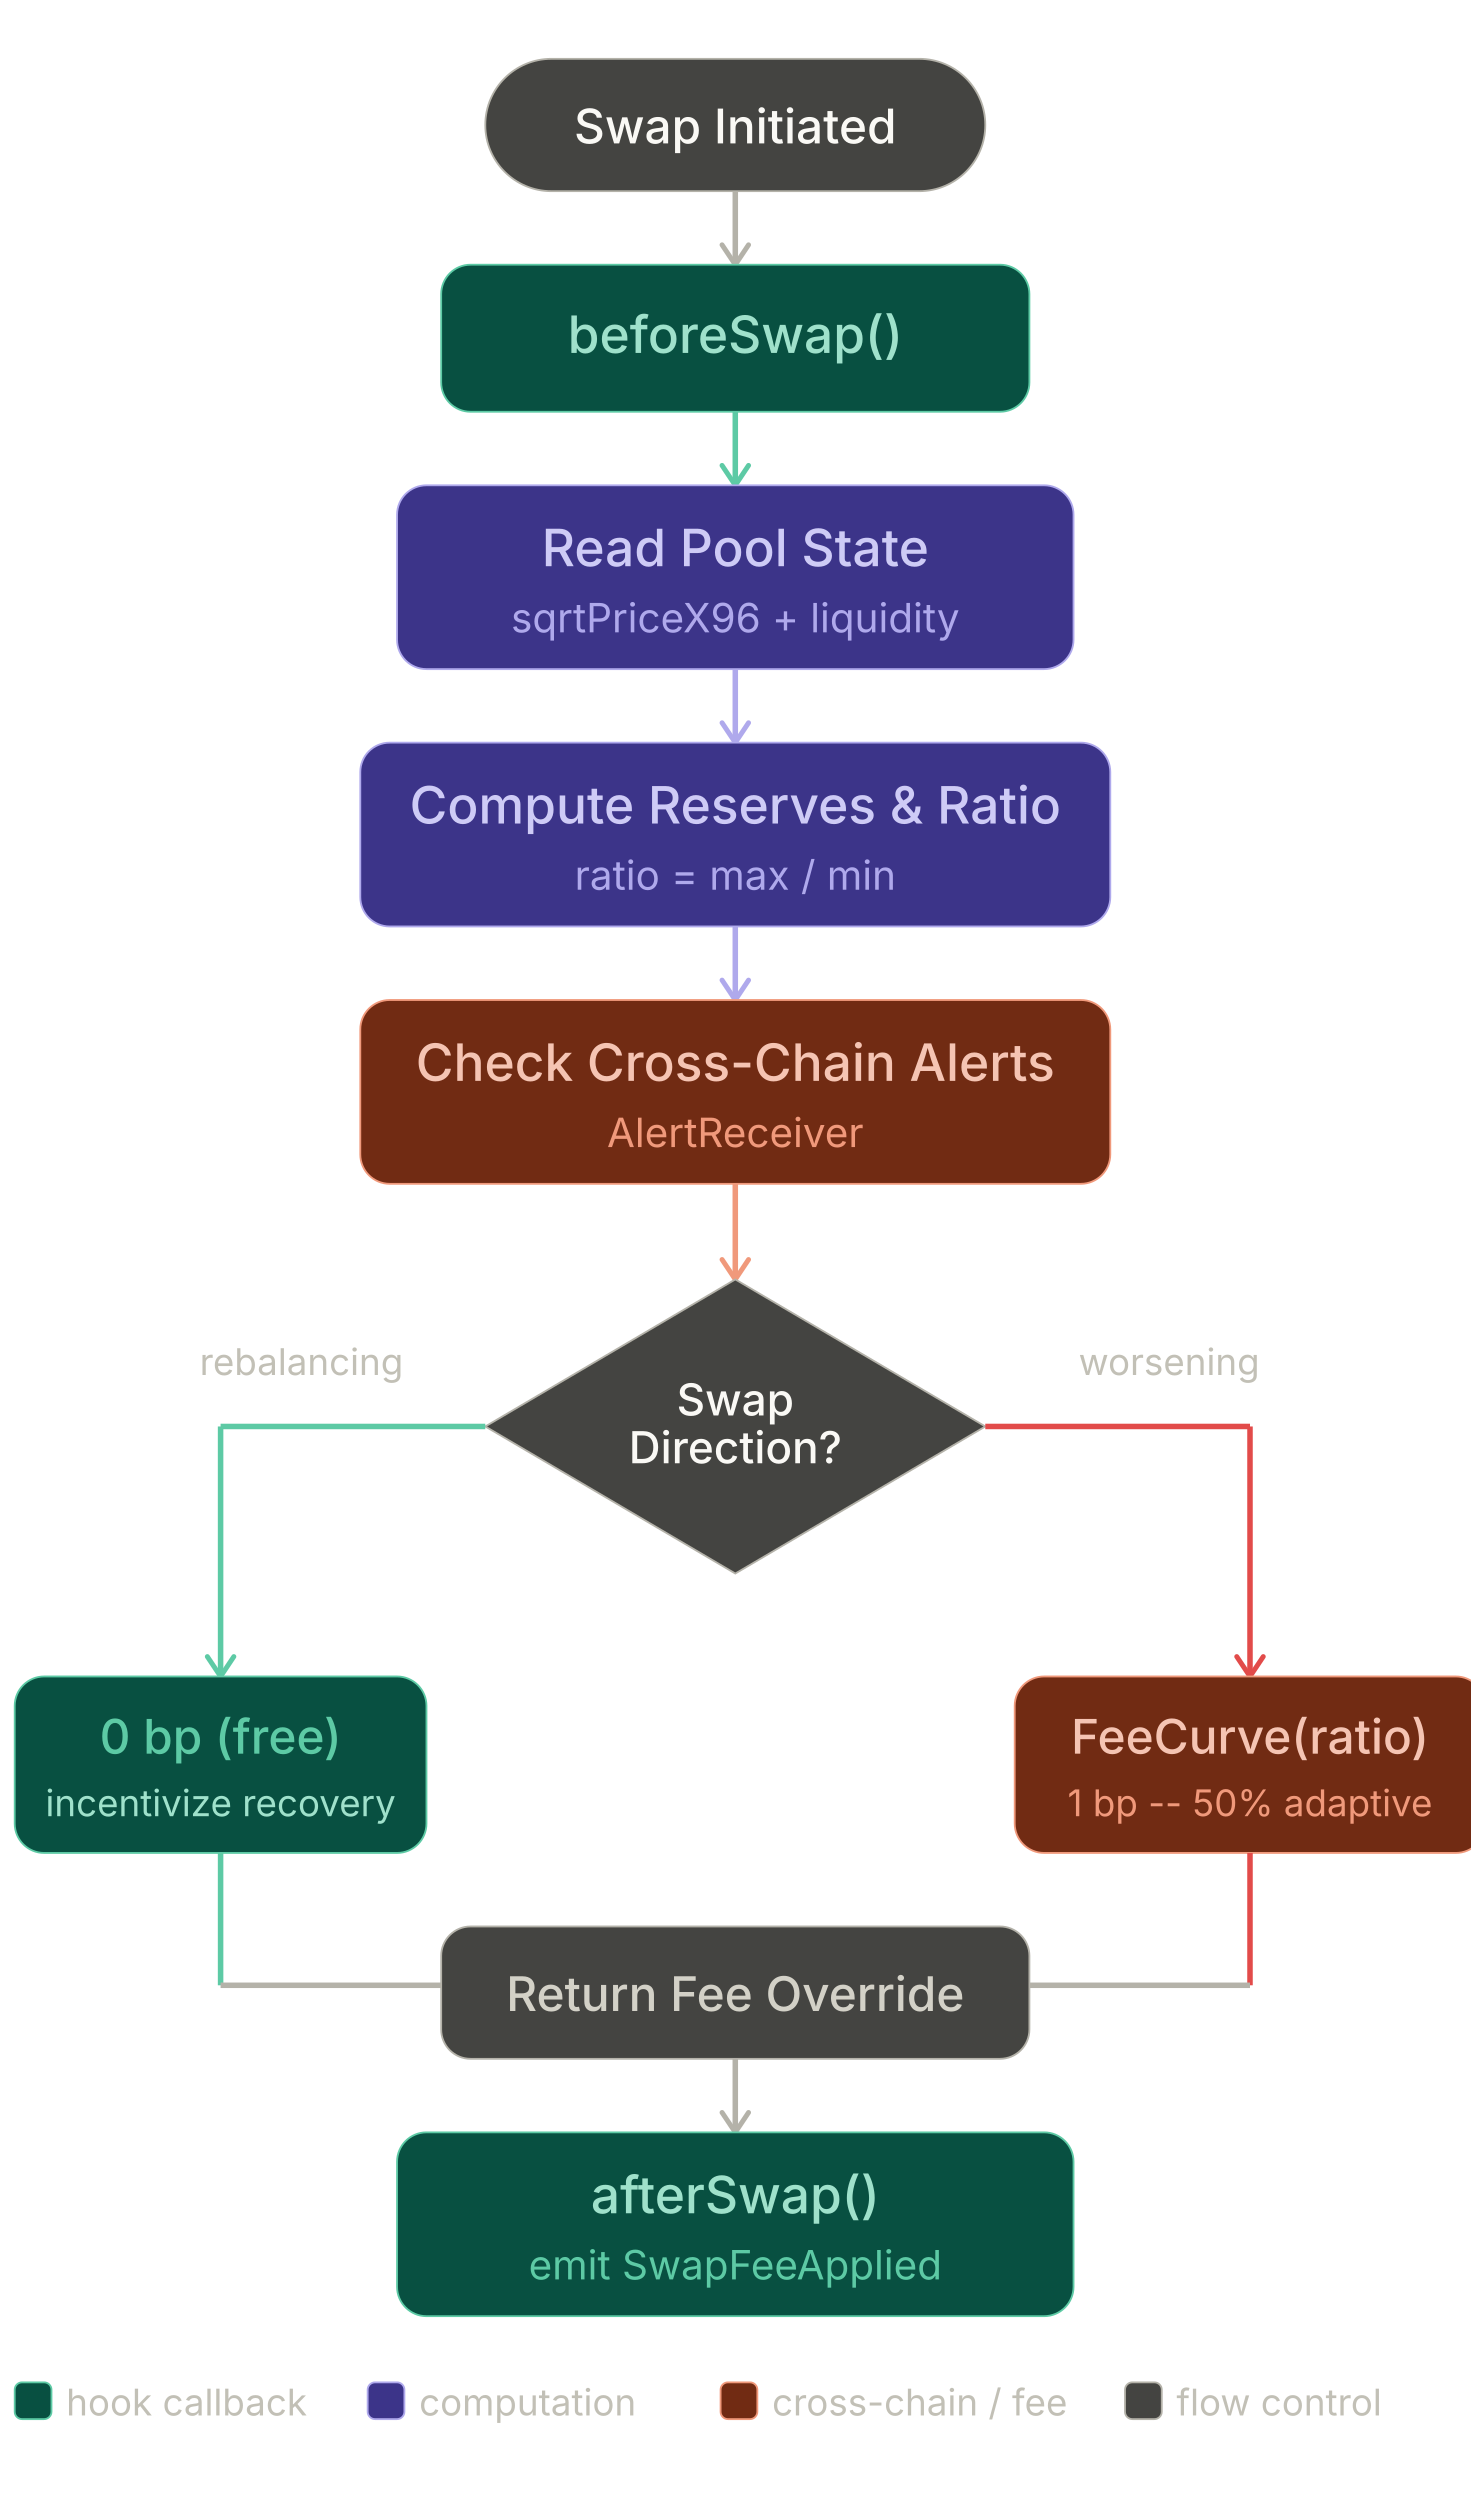
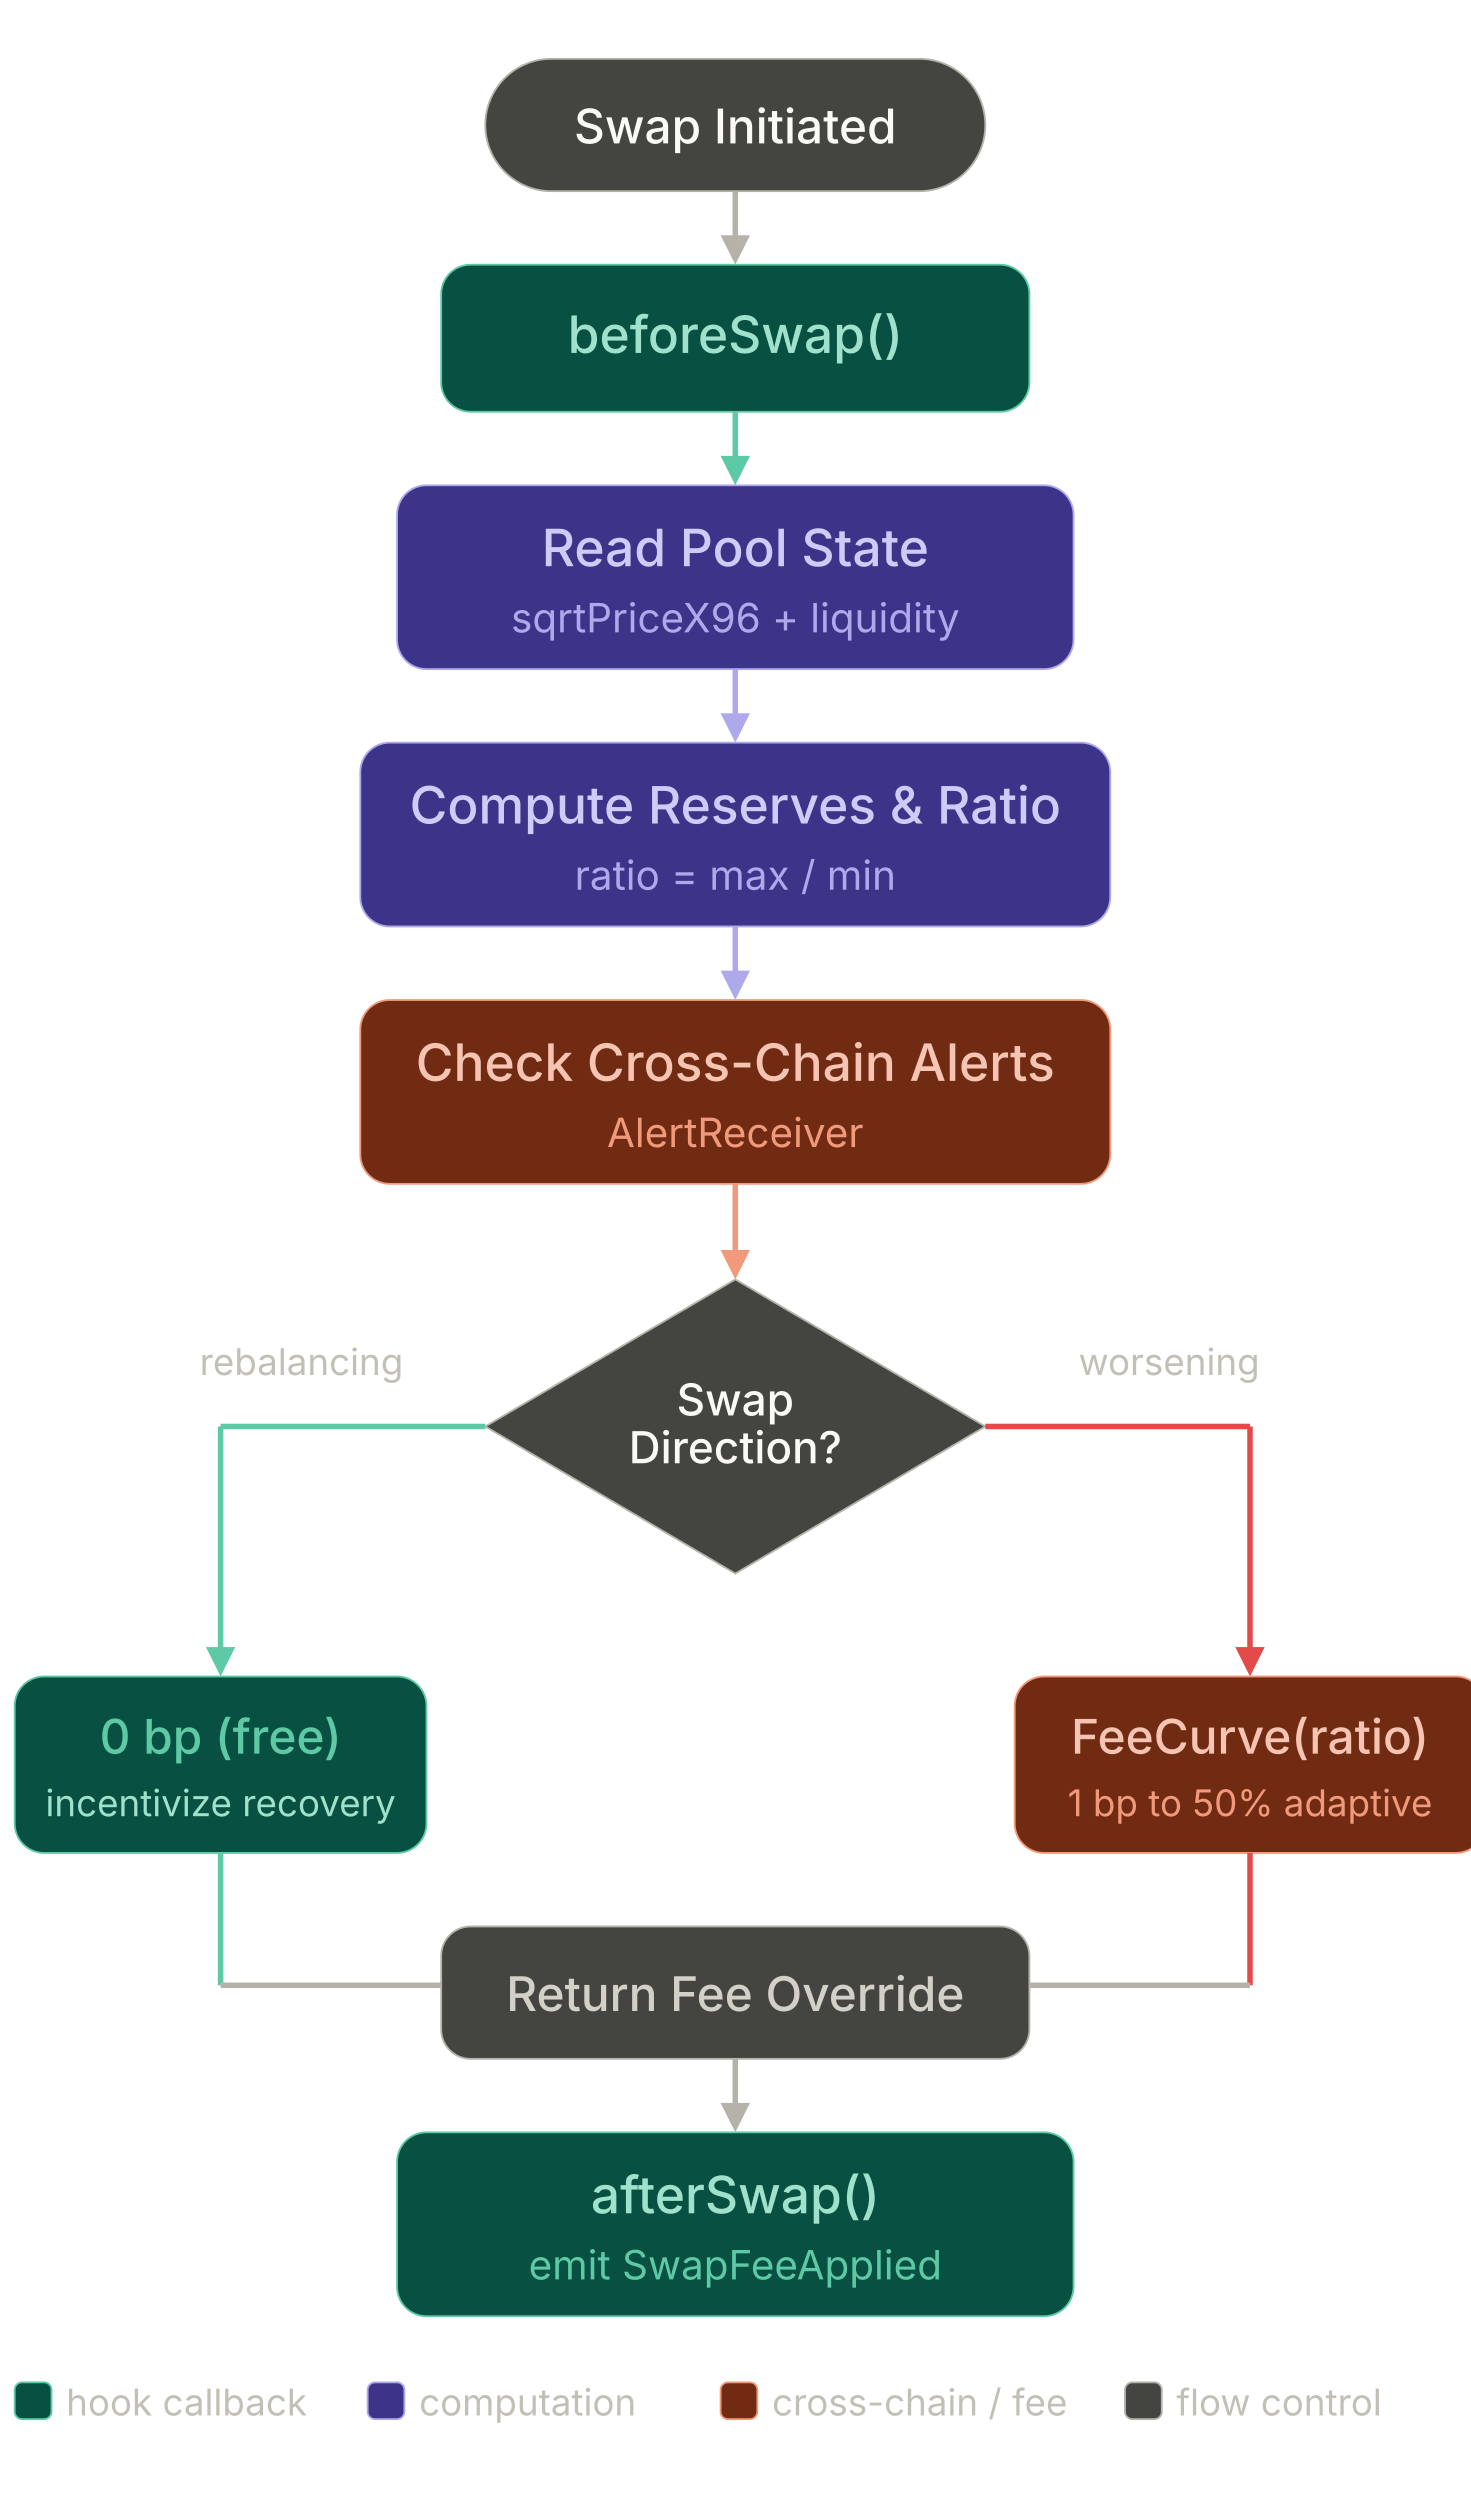
<svg xmlns="http://www.w3.org/2000/svg" width="100%" viewBox="0 0 400 680">
-   <defs>
-     <marker id="arrow-green" viewBox="0 0 10 10" refX="8" refY="5" markerWidth="6" markerHeight="6" orient="auto-start-reverse">
-       <path d="M2 1L8 5L2 9" fill="none" stroke="rgb(93,202,165)" stroke-width="1.5" stroke-linecap="round" stroke-linejoin="round" />
-     </marker>
-     <marker id="arrow-purple" viewBox="0 0 10 10" refX="8" refY="5" markerWidth="6" markerHeight="6" orient="auto-start-reverse">
-       <path d="M2 1L8 5L2 9" fill="none" stroke="rgb(175,169,236)" stroke-width="1.5" stroke-linecap="round" stroke-linejoin="round" />
-     </marker>
-     <marker id="arrow-orange" viewBox="0 0 10 10" refX="8" refY="5" markerWidth="6" markerHeight="6" orient="auto-start-reverse">
-       <path d="M2 1L8 5L2 9" fill="none" stroke="rgb(240,153,123)" stroke-width="1.5" stroke-linecap="round" stroke-linejoin="round" />
-     </marker>
-     <marker id="arrow-gray" viewBox="0 0 10 10" refX="8" refY="5" markerWidth="6" markerHeight="6" orient="auto-start-reverse">
-       <path d="M2 1L8 5L2 9" fill="none" stroke="rgb(180,178,169)" stroke-width="1.5" stroke-linecap="round" stroke-linejoin="round" />
-     </marker>
-     <marker id="arrow-safe" viewBox="0 0 10 10" refX="8" refY="5" markerWidth="6" markerHeight="6" orient="auto-start-reverse">
-       <path d="M2 1L8 5L2 9" fill="none" stroke="rgb(93,202,165)" stroke-width="1.5" stroke-linecap="round" stroke-linejoin="round" />
-     </marker>
-     <marker id="arrow-danger" viewBox="0 0 10 10" refX="8" refY="5" markerWidth="6" markerHeight="6" orient="auto-start-reverse">
-       <path d="M2 1L8 5L2 9" fill="none" stroke="rgb(226,75,74)" stroke-width="1.5" stroke-linecap="round" stroke-linejoin="round" />
-     </marker>
-   </defs>
-   <style>
-   text { font-family: "Anthropic Sans", -apple-system, "system-ui", "Segoe UI", sans-serif; }
- </style>
  <rect x="132" y="16" width="136" height="36" rx="18" fill="rgb(68,68,65)" stroke="rgb(180,178,169)" stroke-width="0.5" />
-   <text x="200" y="39" text-anchor="middle" fill="rgb(250,249,245)" font-size="13" font-weight="500">Swap Initiated</text>
-   <line x1="200" y1="52" x2="200" y2="72" stroke="rgb(180,178,169)" stroke-width="1.5" marker-end="url(#arrow-gray)" />
+   <text x="200" y="39" text-anchor="middle" fill="rgb(250,249,245)" font-family="'Anthropic Sans',-apple-system,system-ui,'Segoe UI',sans-serif" font-size="13" font-weight="500">Swap Initiated</text>
+   <line x1="200" y1="52" x2="200" y2="66" stroke="rgb(180,178,169)" stroke-width="1.5" />
+   <polygon points="200,72 196,64 204,64" fill="rgb(180,178,169)" />
  <rect x="120" y="72" width="160" height="40" rx="8" fill="rgb(8,80,65)" stroke="rgb(93,202,165)" stroke-width="0.5" />
-   <text x="200" y="96" text-anchor="middle" fill="rgb(159,225,203)" font-size="14" font-weight="500">beforeSwap()</text>
-   <line x1="200" y1="112" x2="200" y2="132" stroke="rgb(93,202,165)" stroke-width="1.5" marker-end="url(#arrow-green)" />
+   <text x="200" y="96" text-anchor="middle" fill="rgb(159,225,203)" font-family="'Anthropic Sans',-apple-system,system-ui,'Segoe UI',sans-serif" font-size="14" font-weight="500">beforeSwap()</text>
+   <line x1="200" y1="112" x2="200" y2="126" stroke="rgb(93,202,165)" stroke-width="1.5" />
+   <polygon points="200,132 196,124 204,124" fill="rgb(93,202,165)" />
  <rect x="108" y="132" width="184" height="50" rx="8" fill="rgb(60,52,137)" stroke="rgb(175,169,236)" stroke-width="0.5" />
-   <text x="200" y="154" text-anchor="middle" fill="rgb(206,203,246)" font-size="14" font-weight="500">Read Pool State</text>
-   <text x="200" y="172" text-anchor="middle" fill="rgb(175,169,236)" font-size="11" font-weight="400">sqrtPriceX96 + liquidity</text>
-   <line x1="200" y1="182" x2="200" y2="202" stroke="rgb(175,169,236)" stroke-width="1.5" marker-end="url(#arrow-purple)" />
+   <text x="200" y="154" text-anchor="middle" fill="rgb(206,203,246)" font-family="'Anthropic Sans',-apple-system,system-ui,'Segoe UI',sans-serif" font-size="14" font-weight="500">Read Pool State</text>
+   <text x="200" y="172" text-anchor="middle" fill="rgb(175,169,236)" font-family="'Anthropic Sans',-apple-system,system-ui,'Segoe UI',sans-serif" font-size="11" font-weight="400">sqrtPriceX96 + liquidity</text>
+   <line x1="200" y1="182" x2="200" y2="196" stroke="rgb(175,169,236)" stroke-width="1.5" />
+   <polygon points="200,202 196,194 204,194" fill="rgb(175,169,236)" />
  <rect x="98" y="202" width="204" height="50" rx="8" fill="rgb(60,52,137)" stroke="rgb(175,169,236)" stroke-width="0.5" />
-   <text x="200" y="224" text-anchor="middle" fill="rgb(206,203,246)" font-size="14" font-weight="500">Compute Reserves &amp; Ratio</text>
-   <text x="200" y="242" text-anchor="middle" fill="rgb(175,169,236)" font-size="11" font-weight="400">ratio = max / min</text>
-   <line x1="200" y1="252" x2="200" y2="272" stroke="rgb(175,169,236)" stroke-width="1.5" marker-end="url(#arrow-purple)" />
+   <text x="200" y="224" text-anchor="middle" fill="rgb(206,203,246)" font-family="'Anthropic Sans',-apple-system,system-ui,'Segoe UI',sans-serif" font-size="14" font-weight="500">Compute Reserves &amp; Ratio</text>
+   <text x="200" y="242" text-anchor="middle" fill="rgb(175,169,236)" font-family="'Anthropic Sans',-apple-system,system-ui,'Segoe UI',sans-serif" font-size="11" font-weight="400">ratio = max / min</text>
+   <line x1="200" y1="252" x2="200" y2="266" stroke="rgb(175,169,236)" stroke-width="1.5" />
+   <polygon points="200,272 196,264 204,264" fill="rgb(175,169,236)" />
  <rect x="98" y="272" width="204" height="50" rx="8" fill="rgb(113,43,19)" stroke="rgb(240,153,123)" stroke-width="0.5" />
-   <text x="200" y="294" text-anchor="middle" fill="rgb(245,196,179)" font-size="14" font-weight="500">Check Cross-Chain Alerts</text>
-   <text x="200" y="312" text-anchor="middle" fill="rgb(240,153,123)" font-size="11" font-weight="400">AlertReceiver</text>
-   <line x1="200" y1="322" x2="200" y2="348" stroke="rgb(240,153,123)" stroke-width="1.5" marker-end="url(#arrow-orange)" />
+   <text x="200" y="294" text-anchor="middle" fill="rgb(245,196,179)" font-family="'Anthropic Sans',-apple-system,system-ui,'Segoe UI',sans-serif" font-size="14" font-weight="500">Check Cross-Chain Alerts</text>
+   <text x="200" y="312" text-anchor="middle" fill="rgb(240,153,123)" font-family="'Anthropic Sans',-apple-system,system-ui,'Segoe UI',sans-serif" font-size="11" font-weight="400">AlertReceiver</text>
+   <line x1="200" y1="322" x2="200" y2="342" stroke="rgb(240,153,123)" stroke-width="1.5" />
+   <polygon points="200,348 196,340 204,340" fill="rgb(240,153,123)" />
  <polygon points="200,348 268,388 200,428 132,388" fill="rgb(68,68,65)" stroke="rgb(180,178,169)" stroke-width="0.5" />
-   <text x="200" y="385" text-anchor="middle" fill="rgb(250,249,245)" font-size="12" font-weight="500">Swap</text>
-   <text x="200" y="398" text-anchor="middle" fill="rgb(250,249,245)" font-size="12" font-weight="500">Direction?</text>
+   <text x="200" y="385" text-anchor="middle" fill="rgb(250,249,245)" font-family="'Anthropic Sans',-apple-system,system-ui,'Segoe UI',sans-serif" font-size="12" font-weight="500">Swap</text>
+   <text x="200" y="398" text-anchor="middle" fill="rgb(250,249,245)" font-family="'Anthropic Sans',-apple-system,system-ui,'Segoe UI',sans-serif" font-size="12" font-weight="500">Direction?</text>
  <line x1="132" y1="388" x2="60" y2="388" stroke="rgb(93,202,165)" stroke-width="1.5" />
-   <line x1="60" y1="388" x2="60" y2="456" stroke="rgb(93,202,165)" stroke-width="1.5" marker-end="url(#arrow-safe)" />
-   <text x="82" y="374" text-anchor="middle" fill="rgb(194,192,182)" font-size="10" font-weight="400">rebalancing</text>
+   <line x1="60" y1="388" x2="60" y2="450" stroke="rgb(93,202,165)" stroke-width="1.5" />
+   <polygon points="60,456 56,448 64,448" fill="rgb(93,202,165)" />
+   <text x="82" y="374" text-anchor="middle" fill="rgb(194,192,182)" font-family="'Anthropic Sans',-apple-system,system-ui,'Segoe UI',sans-serif" font-size="10" font-weight="400">rebalancing</text>
  <rect x="4" y="456" width="112" height="48" rx="8" fill="rgb(8,80,65)" stroke="rgb(93,202,165)" stroke-width="0.5" />
-   <text x="60" y="477" text-anchor="middle" fill="rgb(93,202,165)" font-size="13" font-weight="500">0 bp (free)</text>
-   <text x="60" y="494" text-anchor="middle" fill="rgb(159,225,203)" font-size="10" font-weight="400">incentivize recovery</text>
+   <text x="60" y="477" text-anchor="middle" fill="rgb(93,202,165)" font-family="'Anthropic Sans',-apple-system,system-ui,'Segoe UI',sans-serif" font-size="13" font-weight="500">0 bp (free)</text>
+   <text x="60" y="494" text-anchor="middle" fill="rgb(159,225,203)" font-family="'Anthropic Sans',-apple-system,system-ui,'Segoe UI',sans-serif" font-size="10" font-weight="400">incentivize recovery</text>
  <line x1="268" y1="388" x2="340" y2="388" stroke="rgb(226,75,74)" stroke-width="1.5" />
-   <line x1="340" y1="388" x2="340" y2="456" stroke="rgb(226,75,74)" stroke-width="1.5" marker-end="url(#arrow-danger)" />
-   <text x="318" y="374" text-anchor="middle" fill="rgb(194,192,182)" font-size="10" font-weight="400">worsening</text>
+   <line x1="340" y1="388" x2="340" y2="450" stroke="rgb(226,75,74)" stroke-width="1.5" />
+   <polygon points="340,456 336,448 344,448" fill="rgb(226,75,74)" />
+   <text x="318" y="374" text-anchor="middle" fill="rgb(194,192,182)" font-family="'Anthropic Sans',-apple-system,system-ui,'Segoe UI',sans-serif" font-size="10" font-weight="400">worsening</text>
  <rect x="276" y="456" width="128" height="48" rx="8" fill="rgb(113,43,19)" stroke="rgb(240,153,123)" stroke-width="0.5" />
-   <text x="340" y="477" text-anchor="middle" fill="rgb(245,196,179)" font-size="13" font-weight="500">FeeCurve(ratio)</text>
-   <text x="340" y="494" text-anchor="middle" fill="rgb(240,153,123)" font-size="10" font-weight="400">1 bp -- 50% adaptive</text>
+   <text x="340" y="477" text-anchor="middle" fill="rgb(245,196,179)" font-family="'Anthropic Sans',-apple-system,system-ui,'Segoe UI',sans-serif" font-size="13" font-weight="500">FeeCurve(ratio)</text>
+   <text x="340" y="494" text-anchor="middle" fill="rgb(240,153,123)" font-family="'Anthropic Sans',-apple-system,system-ui,'Segoe UI',sans-serif" font-size="10" font-weight="400">1 bp to 50% adaptive</text>
  <line x1="60" y1="504" x2="60" y2="540" stroke="rgb(93,202,165)" stroke-width="1.5" />
  <line x1="60" y1="540" x2="132" y2="540" stroke="rgb(180,178,169)" stroke-width="1.5" />
  <line x1="340" y1="504" x2="340" y2="540" stroke="rgb(226,75,74)" stroke-width="1.5" />
  <line x1="340" y1="540" x2="268" y2="540" stroke="rgb(180,178,169)" stroke-width="1.5" />
  <rect x="120" y="524" width="160" height="36" rx="8" fill="rgb(68,68,65)" stroke="rgb(180,178,169)" stroke-width="0.5" />
-   <text x="200" y="547" text-anchor="middle" fill="rgb(211,209,199)" font-size="13" font-weight="500">Return Fee Override</text>
-   <line x1="200" y1="560" x2="200" y2="580" stroke="rgb(180,178,169)" stroke-width="1.5" marker-end="url(#arrow-gray)" />
+   <text x="200" y="547" text-anchor="middle" fill="rgb(211,209,199)" font-family="'Anthropic Sans',-apple-system,system-ui,'Segoe UI',sans-serif" font-size="13" font-weight="500">Return Fee Override</text>
+   <line x1="200" y1="560" x2="200" y2="574" stroke="rgb(180,178,169)" stroke-width="1.5" />
+   <polygon points="200,580 196,572 204,572" fill="rgb(180,178,169)" />
  <rect x="108" y="580" width="184" height="50" rx="8" fill="rgb(8,80,65)" stroke="rgb(93,202,165)" stroke-width="0.5" />
-   <text x="200" y="602" text-anchor="middle" fill="rgb(159,225,203)" font-size="14" font-weight="500">afterSwap()</text>
-   <text x="200" y="620" text-anchor="middle" fill="rgb(93,202,165)" font-size="11" font-weight="400">emit SwapFeeApplied</text>
+   <text x="200" y="602" text-anchor="middle" fill="rgb(159,225,203)" font-family="'Anthropic Sans',-apple-system,system-ui,'Segoe UI',sans-serif" font-size="14" font-weight="500">afterSwap()</text>
+   <text x="200" y="620" text-anchor="middle" fill="rgb(93,202,165)" font-family="'Anthropic Sans',-apple-system,system-ui,'Segoe UI',sans-serif" font-size="11" font-weight="400">emit SwapFeeApplied</text>
  <rect x="4" y="648" width="10" height="10" rx="2" fill="rgb(8,80,65)" stroke="rgb(93,202,165)" stroke-width="0.5" />
-   <text x="18" y="657" fill="rgb(194,192,182)" font-size="10">hook callback</text>
+   <text x="18" y="657" fill="rgb(194,192,182)" font-family="'Anthropic Sans',-apple-system,system-ui,'Segoe UI',sans-serif" font-size="10">hook callback</text>
  <rect x="100" y="648" width="10" height="10" rx="2" fill="rgb(60,52,137)" stroke="rgb(175,169,236)" stroke-width="0.5" />
-   <text x="114" y="657" fill="rgb(194,192,182)" font-size="10">computation</text>
+   <text x="114" y="657" fill="rgb(194,192,182)" font-family="'Anthropic Sans',-apple-system,system-ui,'Segoe UI',sans-serif" font-size="10">computation</text>
  <rect x="196" y="648" width="10" height="10" rx="2" fill="rgb(113,43,19)" stroke="rgb(240,153,123)" stroke-width="0.5" />
-   <text x="210" y="657" fill="rgb(194,192,182)" font-size="10">cross-chain / fee</text>
+   <text x="210" y="657" fill="rgb(194,192,182)" font-family="'Anthropic Sans',-apple-system,system-ui,'Segoe UI',sans-serif" font-size="10">cross-chain / fee</text>
  <rect x="306" y="648" width="10" height="10" rx="2" fill="rgb(68,68,65)" stroke="rgb(180,178,169)" stroke-width="0.5" />
-   <text x="320" y="657" fill="rgb(194,192,182)" font-size="10">flow control</text>
+   <text x="320" y="657" fill="rgb(194,192,182)" font-family="'Anthropic Sans',-apple-system,system-ui,'Segoe UI',sans-serif" font-size="10">flow control</text>
</svg>
